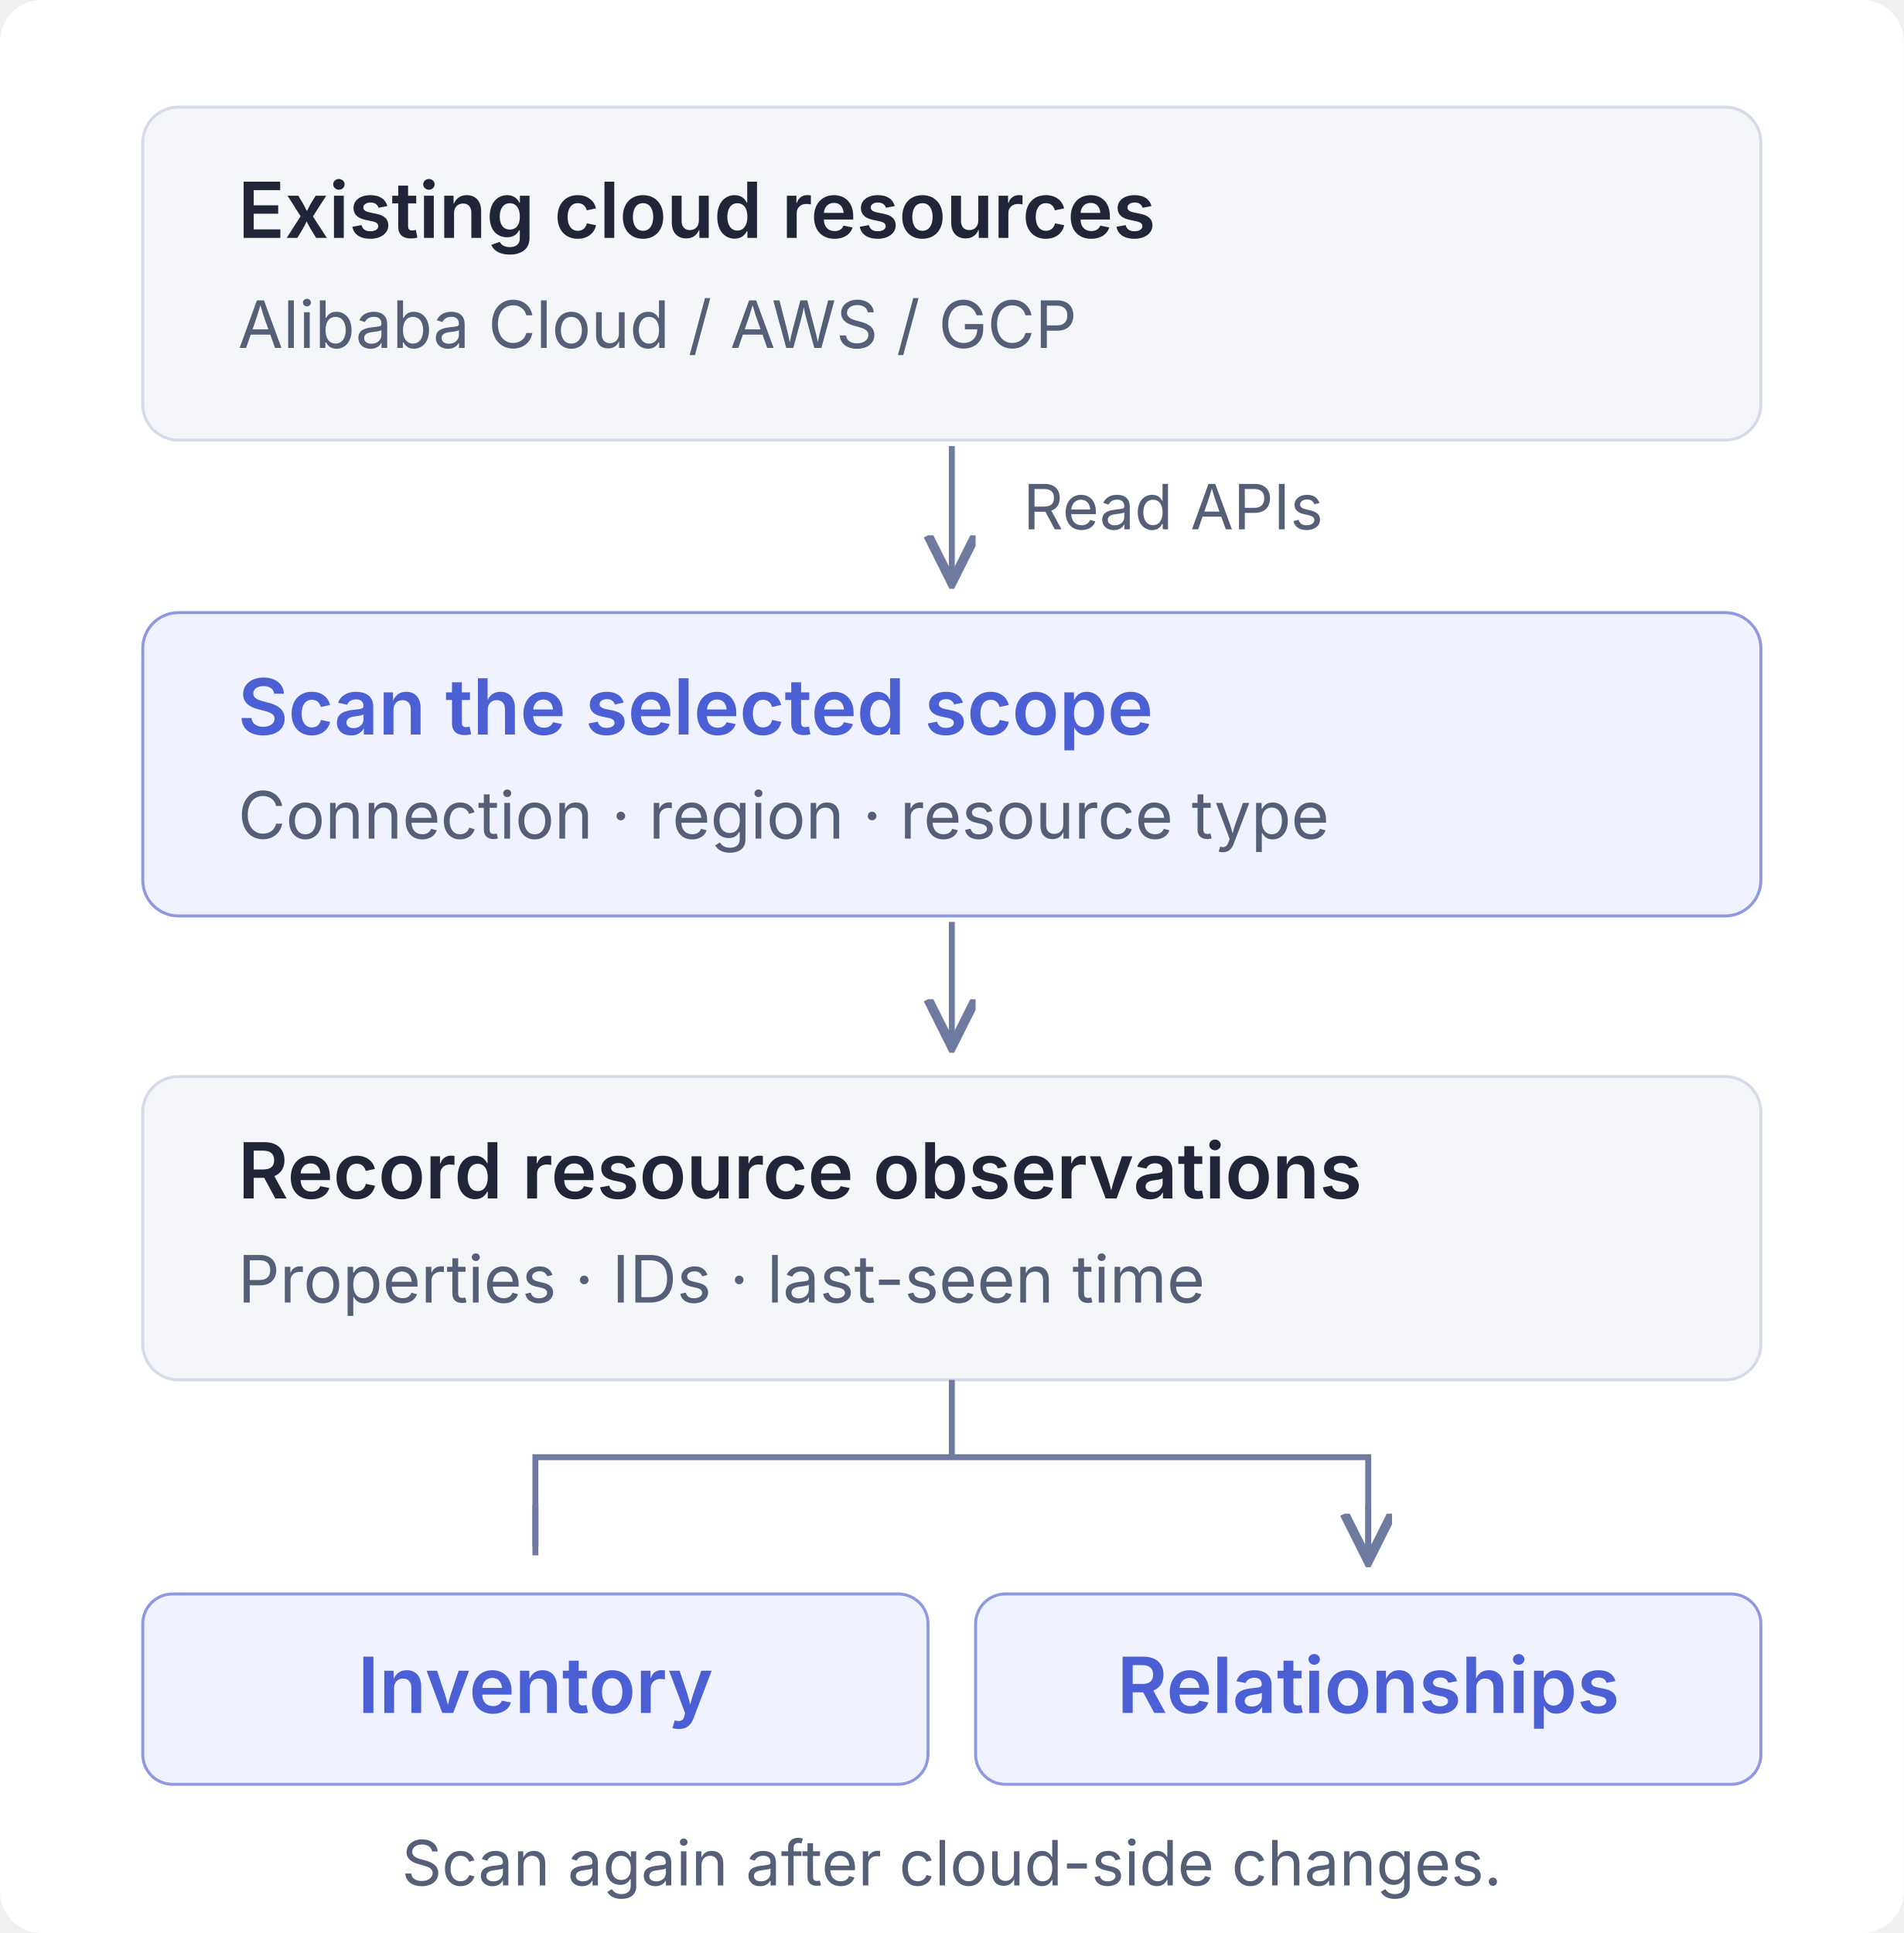
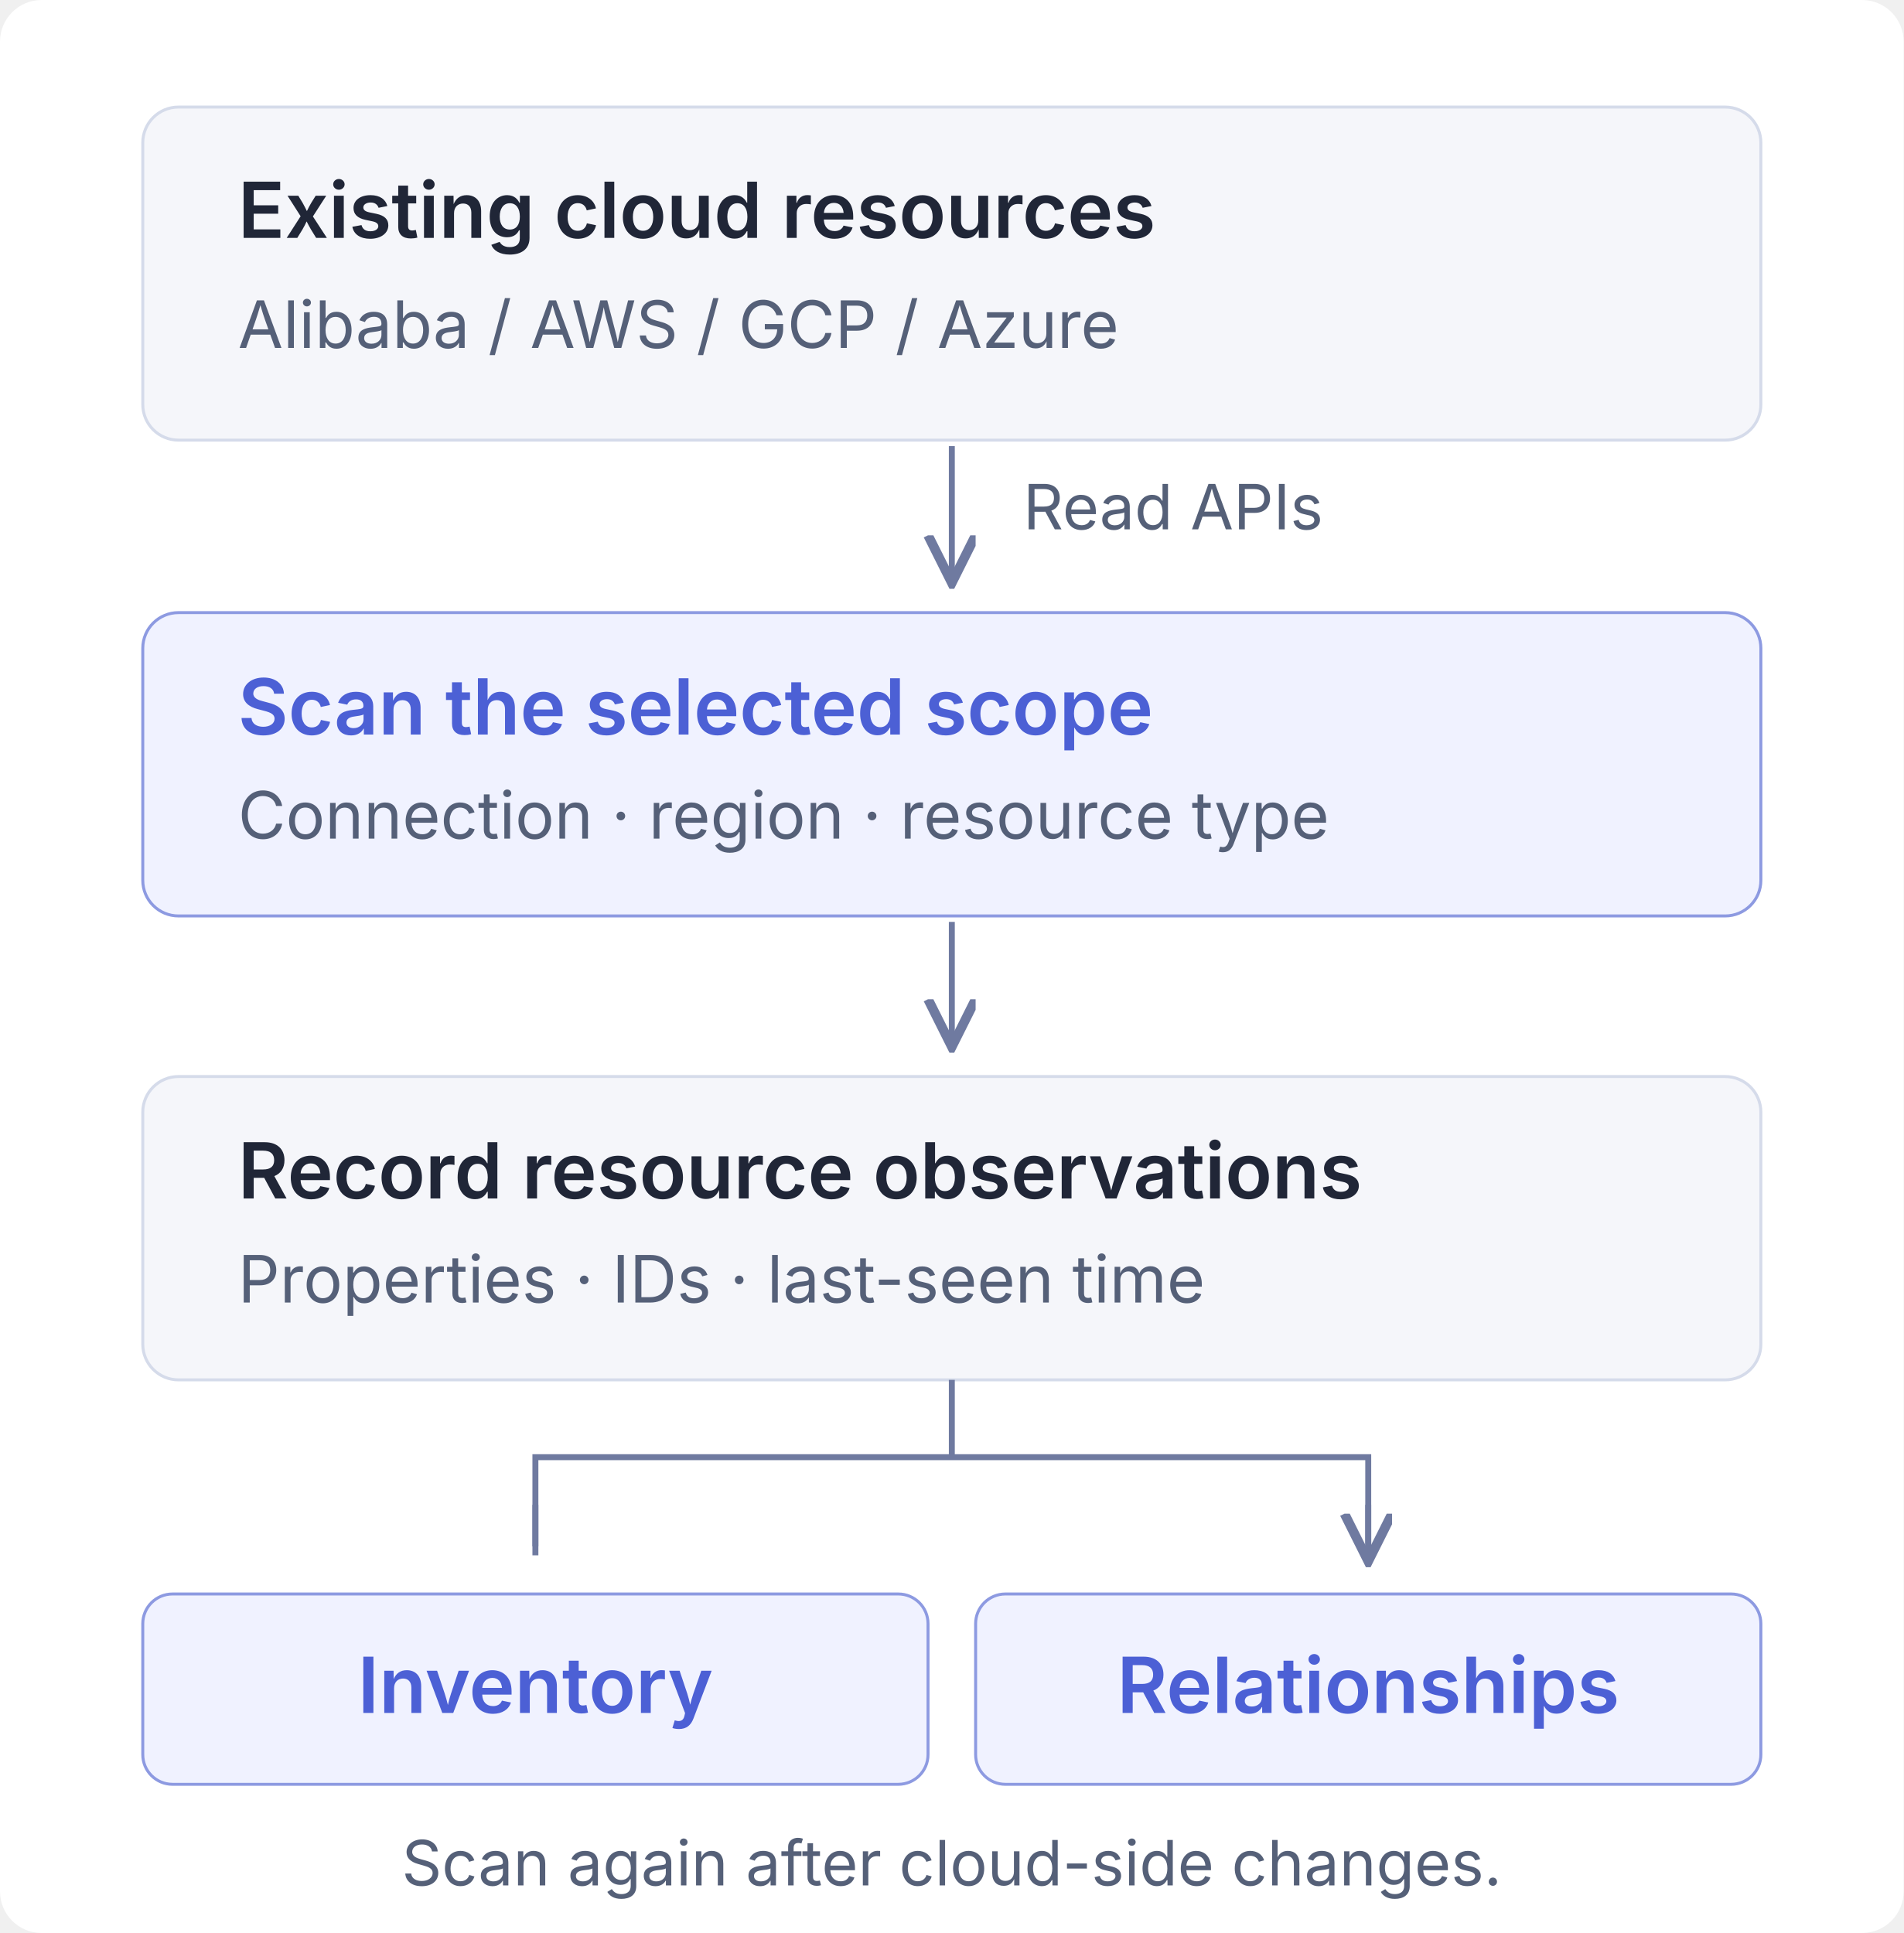
<svg xmlns="http://www.w3.org/2000/svg" width="640" height="650" viewBox="0 0 640 650" role="img" aria-labelledby="title description" lang="en">
  <style>text{font-family:-apple-system,BlinkMacSystemFont,"Segoe UI","PingFang SC","Microsoft YaHei",sans-serif;fill:#202637}.label{font-size:26px;font-weight:600}.body{font-size:22px;fill:#556078}.small{font-size:21px;fill:#556078}.accent{fill:#4c60d5}.warn{fill:#99430d}</style>
  <defs>
    <marker id="arrow" markerWidth="9" markerHeight="9" refX="7" refY="4" orient="auto">
      <path d="M0 0 8 4 0 8" fill="none" stroke="#6f7aa0" stroke-width="1.6" />
    </marker>
  </defs>
  <rect width="640" height="650" rx="14" fill="#fff" />
  <rect x="48" y="36" width="544" height="112" rx="12" fill="#f5f6fa" stroke="#d5dbea" />
  <text x="80" y="80" class="label">Existing cloud resources</text>
-   <text x="80" y="117" class="body">Alibaba Cloud / AWS / GCP</text>
+   <text x="80" y="117" class="body">Alibaba / AWS / GCP / Azure</text>
  <path d="M320 150V194" stroke="#6f7aa0" stroke-width="2" marker-end="url(#arrow)" />
  <text x="344" y="178" class="small">Read APIs</text>
  <rect x="48" y="206" width="544" height="102" rx="12" fill="#f0f2ff" stroke="#8d9ae1" />
  <text x="80" y="247" class="label accent">Scan the selected scope</text>
  <text x="80" y="282" class="body">Connection · region · resource type</text>
  <path d="M320 310V350" stroke="#6f7aa0" stroke-width="2" marker-end="url(#arrow)" />
  <rect x="48" y="362" width="544" height="102" rx="12" fill="#f5f6fa" stroke="#d5dbea" />
  <text x="80" y="403" class="label">Record resource observations</text>
  <text x="80" y="438" class="body">Properties · IDs · last-seen time</text>
  <path d="M320 464V490M180 520V490H460V520" fill="none" stroke="#6f7aa0" stroke-width="2" />
  <path d="M180 506V523M460 506V523" stroke="#6f7aa0" stroke-width="2" marker-end="url(#arrow)" />
  <rect x="48" y="536" width="264" height="64" rx="10" fill="#f0f2ff" stroke="#8d9ae1" />
  <rect x="328" y="536" width="264" height="64" rx="10" fill="#f0f2ff" stroke="#8d9ae1" />
  <text x="180" y="576" text-anchor="middle" class="label accent">Inventory</text>
  <text x="460" y="576" text-anchor="middle" class="label accent">Relationships</text>
  <text x="320" y="634" text-anchor="middle" class="small">Scan again after cloud-side changes.</text>
</svg>
